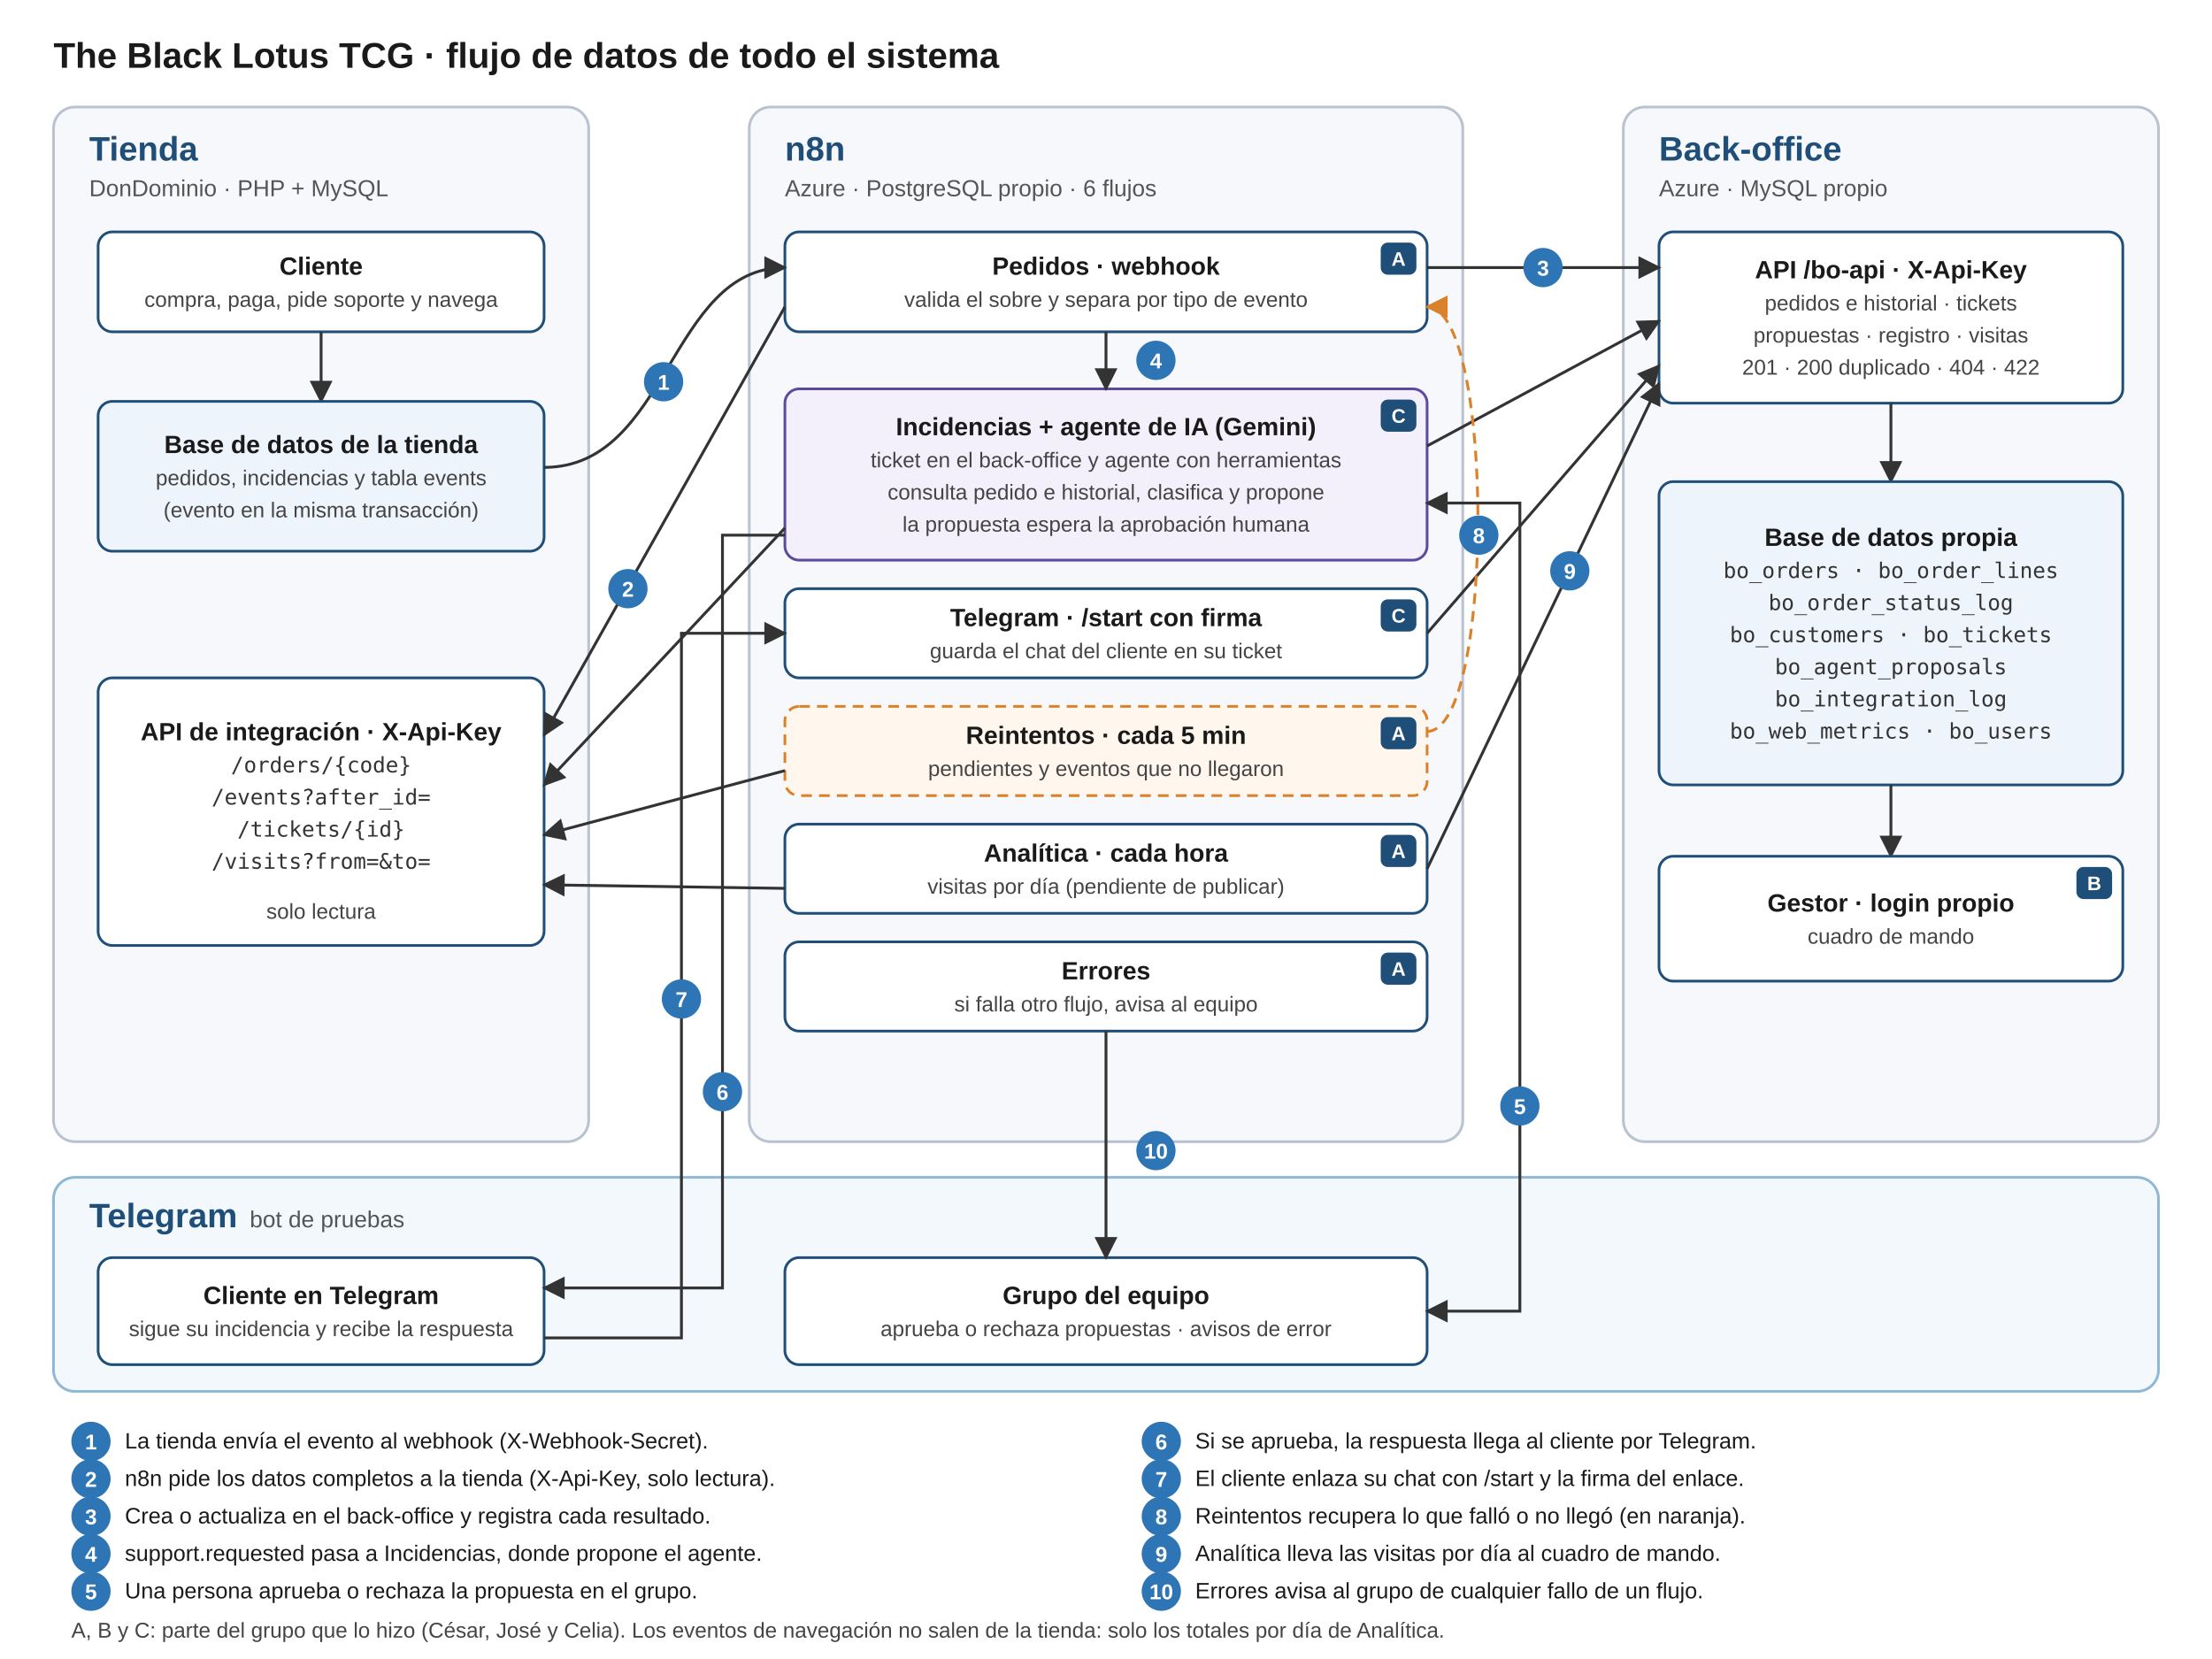
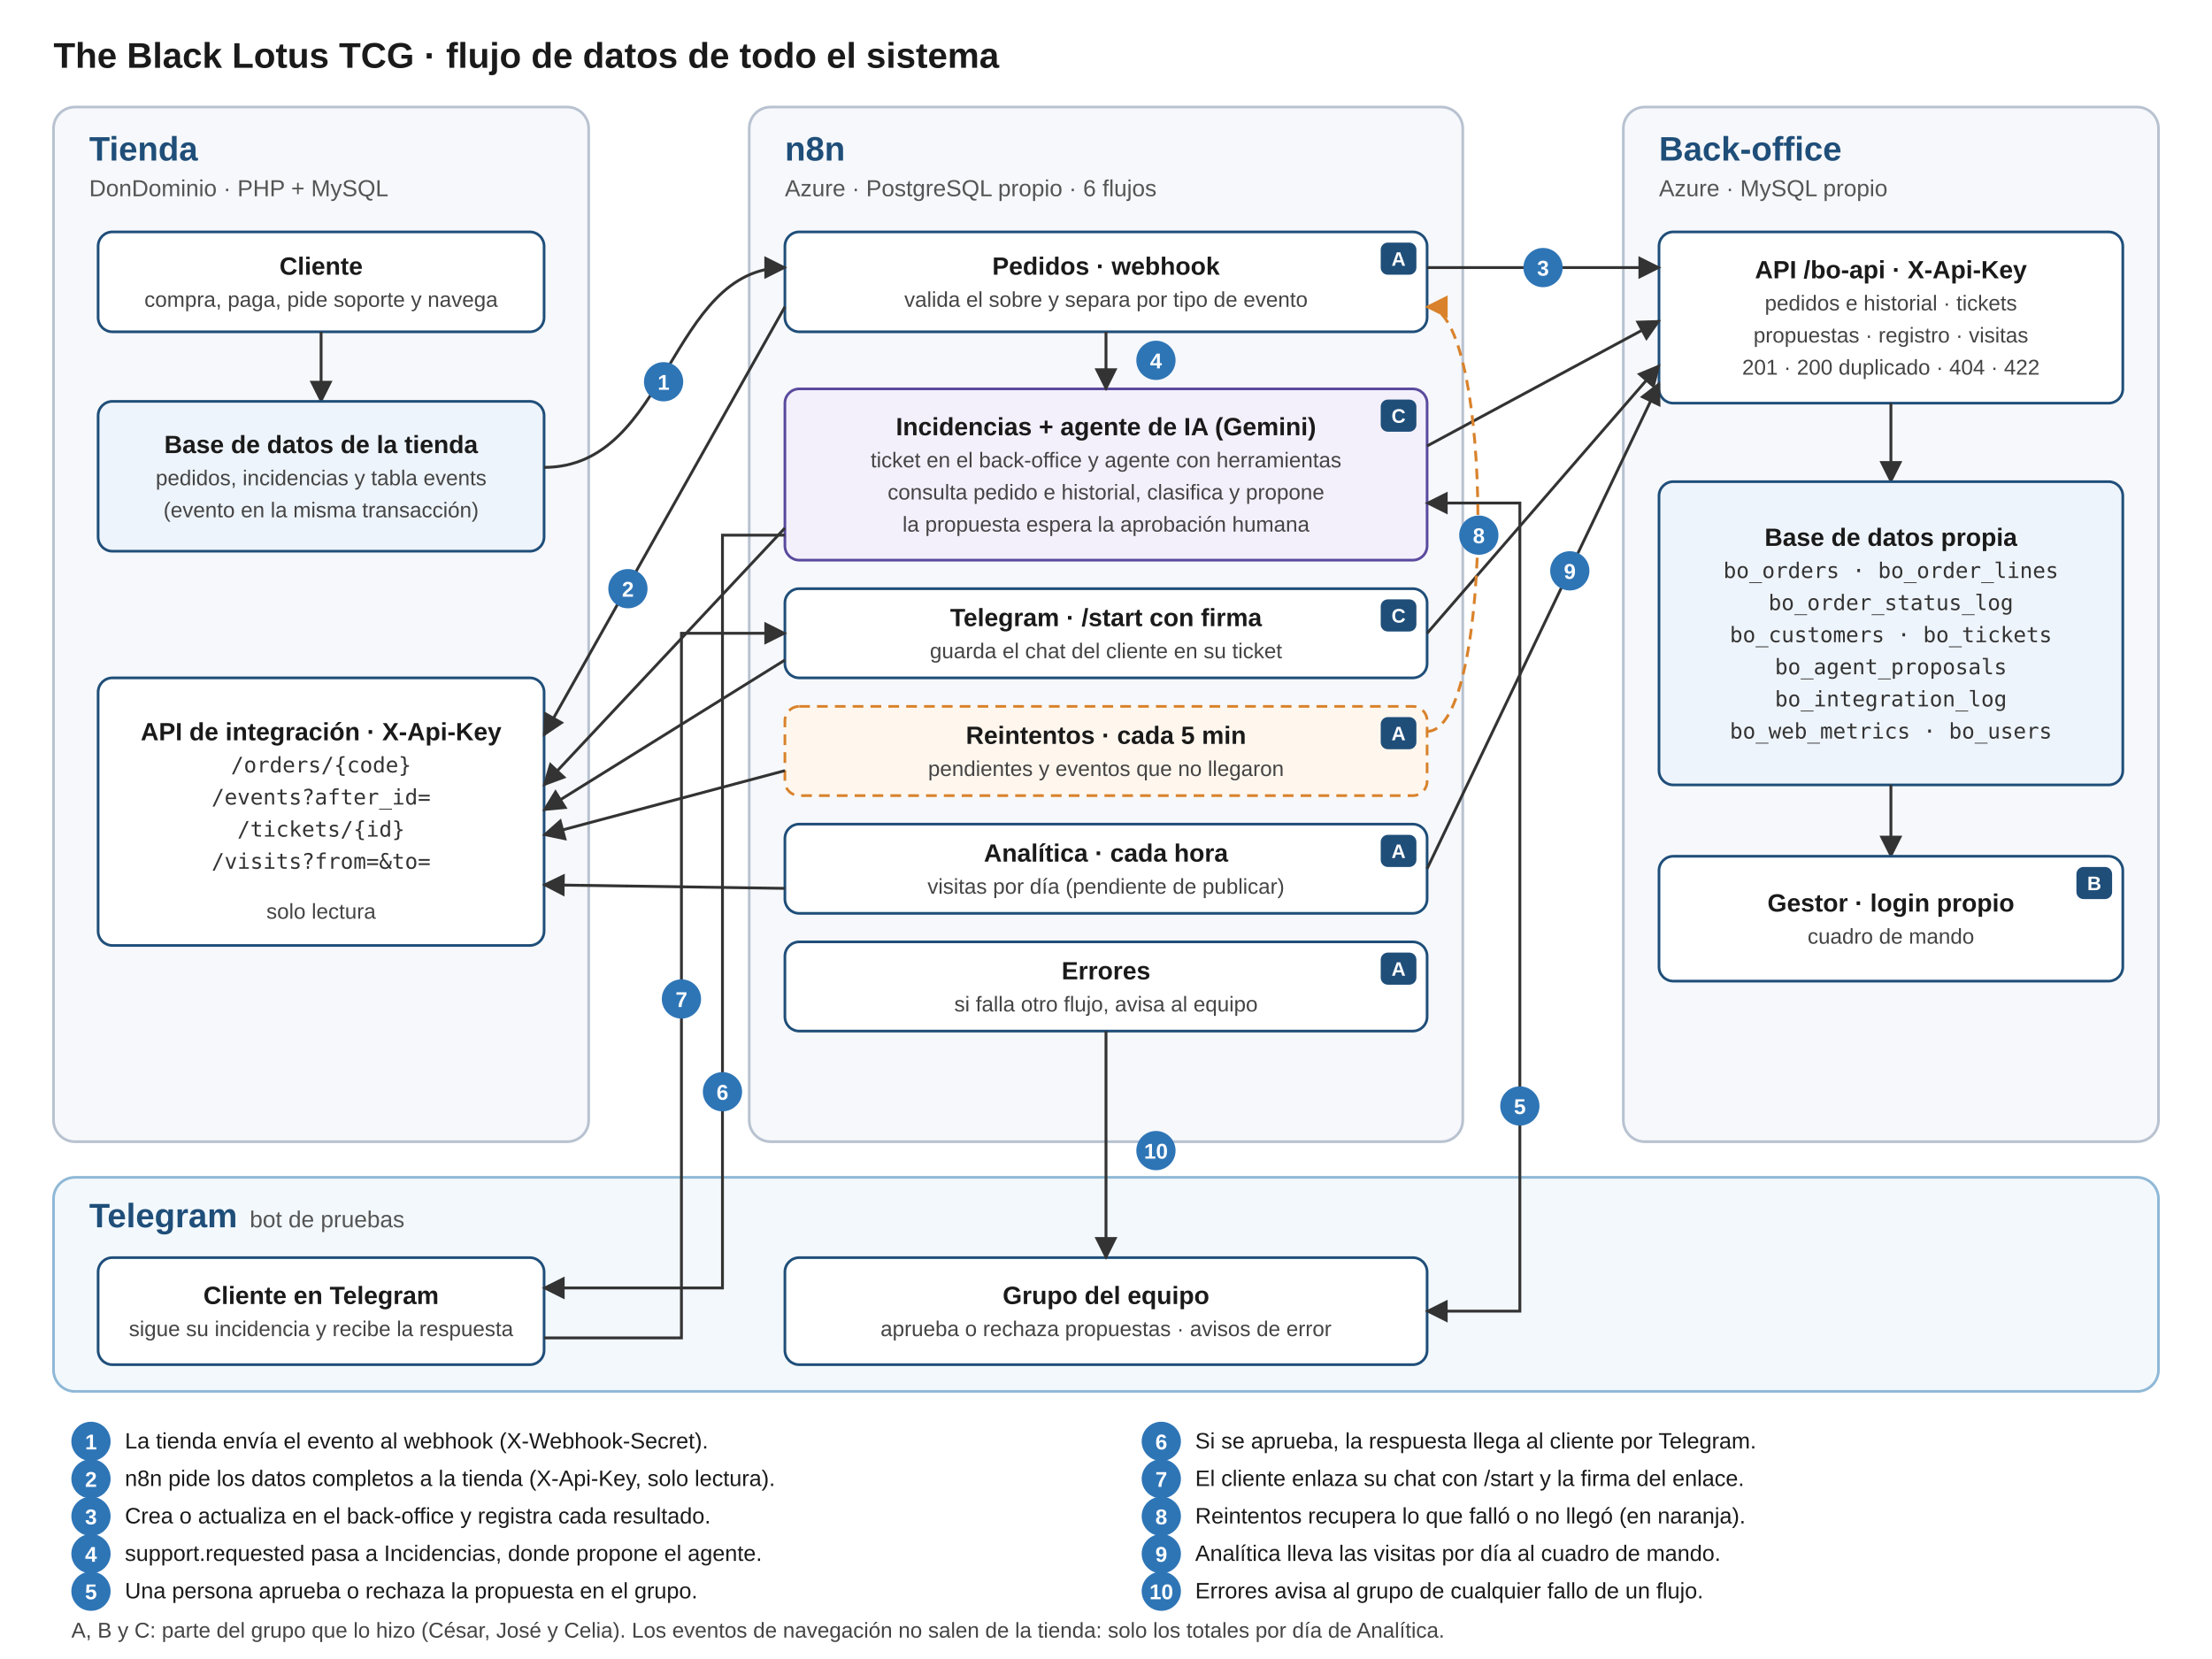
<svg xmlns="http://www.w3.org/2000/svg" width="1240" height="930" viewBox="0 0 1240 930" font-family="Segoe UI, Arial, sans-serif">
  <defs>
    <marker id="f" viewBox="0 0 10 10" refX="9" refY="5" markerWidth="8" markerHeight="8" orient="auto-start-reverse">
      <path d="M0,0 L10,5 L0,10 z" fill="#333" />
    </marker>
    <marker id="fr" viewBox="0 0 10 10" refX="9" refY="5" markerWidth="8" markerHeight="8" orient="auto-start-reverse">
      <path d="M0,0 L10,5 L0,10 z" fill="#d9822b" />
    </marker>
    <style>
.col { fill: #f6f8fb; stroke: #b8c2d0; stroke-width: 1.5; }
.tg { fill: #f2f8fc; stroke: #8fb8d6; stroke-width: 1.5; }
.hd { font-size: 19px; font-weight: 700; fill: #1f4e79; }
.ttl { font-size: 20px; font-weight: 700; fill: #1a1a1a; }
.sub { font-size: 13px; fill: #555; }
.box { fill: #fff; stroke: #1f4e79; stroke-width: 1.5; }
.db { fill: #eef4fb; stroke: #1f4e79; stroke-width: 1.5; }
.ag { fill: #f3f0fb; stroke: #5b4a9e; stroke-width: 1.5; }
.rt { fill: #fff7ee; stroke: #d9822b; stroke-width: 1.5; stroke-dasharray: 6 4; }
.tb { font-size: 14px; font-weight: 700; fill: #1a1a1a; }
.ts { font-size: 12px; fill: #444; }
.code { font-family: Consolas, monospace; font-size: 12px; fill: #333; }
.ln { stroke: #333; stroke-width: 1.6; fill: none; marker-end: url(#f); }
.lr { stroke: #d9822b; stroke-width: 1.6; fill: none; stroke-dasharray: 6 4; marker-end: url(#fr); }
.num { fill: #2e75b6; }
.numt { font-size: 12px; font-weight: 700; fill: #fff; }
.tag { fill: #1f4e79; }
.tagt { font-size: 11px; font-weight: 700; fill: #fff; }
.leg { font-size: 12.5px; fill: #1a1a1a; }
</style>
  </defs>
  <rect width="1240" height="930" fill="#fff" />
  <text class="ttl" x="30" y="38">The Black Lotus TCG · flujo de datos de todo el sistema</text>
  <rect class="col" x="30" y="60" width="300" height="580" rx="12" />
  <text class="hd" x="50" y="90">Tienda</text>
  <text class="sub" x="50" y="110">DonDominio · PHP + MySQL</text>
  <rect class="col" x="420" y="60" width="400" height="580" rx="12" />
  <text class="hd" x="440" y="90">n8n</text>
  <text class="sub" x="440" y="110">Azure · PostgreSQL propio · 6 flujos</text>
  <rect class="col" x="910" y="60" width="300" height="580" rx="12" />
  <text class="hd" x="930" y="90">Back-office</text>
  <text class="sub" x="930" y="110">Azure · MySQL propio</text>
  <rect class="tg" x="30" y="660" width="1180" height="120" rx="12" />
  <text class="hd" x="50" y="688">Telegram</text>
  <text class="sub" x="140" y="688">bot de pruebas</text>
  <rect class="box" x="55" y="130" width="250" height="56" rx="8" />
  <text class="tb" x="180" y="154" text-anchor="middle">Cliente</text>
  <text class="ts" x="180" y="172" text-anchor="middle">compra, paga, pide soporte y navega</text>
  <path class="ln" d="M180,186 V225" />
  <rect class="db" x="55" y="225" width="250" height="84" rx="8" />
  <text class="tb" x="180" y="254" text-anchor="middle">Base de datos de la tienda</text>
  <text class="ts" x="180" y="272" text-anchor="middle">pedidos, incidencias y tabla events</text>
  <text class="ts" x="180" y="290" text-anchor="middle">(evento en la misma transacción)</text>
  <rect class="box" x="55" y="380" width="250" height="150" rx="8" />
  <text class="tb" x="180" y="415" text-anchor="middle">API de integración · X-Api-Key</text>
  <text class="code" x="180" y="433" text-anchor="middle">/orders/{code}</text>
  <text class="code" x="180" y="451" text-anchor="middle">/events?after_id=</text>
  <text class="code" x="180" y="469" text-anchor="middle">/tickets/{id}</text>
  <text class="code" x="180" y="487" text-anchor="middle">/visits?from=&amp;to=</text>
  <text class="code" x="180" y="505" text-anchor="middle" />
  <text class="ts" x="180" y="515" text-anchor="middle">solo lectura</text>
  <rect class="box" x="440" y="130" width="360" height="56" rx="8" />
  <text class="tb" x="620" y="154" text-anchor="middle">Pedidos · webhook</text>
  <text class="ts" x="620" y="172" text-anchor="middle">valida el sobre y separa por tipo de evento</text>
  <rect class="tag" x="774" y="136" width="20" height="18" rx="4" />
  <text class="tagt" x="784" y="149" text-anchor="middle">A</text>
  <rect class="ag" x="440" y="218" width="360" height="96" rx="8" />
  <text class="tb" x="620" y="244" text-anchor="middle">Incidencias + agente de IA (Gemini)</text>
  <text class="ts" x="620" y="262" text-anchor="middle">ticket en el back-office y agente con herramientas</text>
  <text class="ts" x="620" y="280" text-anchor="middle">consulta pedido e historial, clasifica y propone</text>
  <text class="ts" x="620" y="298" text-anchor="middle">la propuesta espera la aprobación humana</text>
  <rect class="tag" x="774" y="224" width="20" height="18" rx="4" />
  <text class="tagt" x="784" y="237" text-anchor="middle">C</text>
  <rect class="box" x="440" y="330" width="360" height="50" rx="8" />
  <text class="tb" x="620" y="351" text-anchor="middle">Telegram · /start con firma</text>
  <text class="ts" x="620" y="369" text-anchor="middle">guarda el chat del cliente en su ticket</text>
  <rect class="tag" x="774" y="336" width="20" height="18" rx="4" />
  <text class="tagt" x="784" y="349" text-anchor="middle">C</text>
  <rect class="rt" x="440" y="396" width="360" height="50" rx="8" />
  <text class="tb" x="620" y="417" text-anchor="middle">Reintentos · cada 5 min</text>
  <text class="ts" x="620" y="435" text-anchor="middle">pendientes y eventos que no llegaron</text>
  <rect class="tag" x="774" y="402" width="20" height="18" rx="4" />
  <text class="tagt" x="784" y="415" text-anchor="middle">A</text>
  <rect class="box" x="440" y="462" width="360" height="50" rx="8" />
  <text class="tb" x="620" y="483" text-anchor="middle">Analítica · cada hora</text>
  <text class="ts" x="620" y="501" text-anchor="middle">visitas por día (pendiente de publicar)</text>
  <rect class="tag" x="774" y="468" width="20" height="18" rx="4" />
  <text class="tagt" x="784" y="481" text-anchor="middle">A</text>
  <rect class="box" x="440" y="528" width="360" height="50" rx="8" />
  <text class="tb" x="620" y="549" text-anchor="middle">Errores</text>
  <text class="ts" x="620" y="567" text-anchor="middle">si falla otro flujo, avisa al equipo</text>
  <rect class="tag" x="774" y="534" width="20" height="18" rx="4" />
  <text class="tagt" x="784" y="547" text-anchor="middle">A</text>
  <rect class="box" x="930" y="130" width="260" height="96" rx="8" />
  <text class="tb" x="1060" y="156" text-anchor="middle">API /bo-api · X-Api-Key</text>
  <text class="ts" x="1060" y="174" text-anchor="middle">pedidos e historial · tickets</text>
  <text class="ts" x="1060" y="192" text-anchor="middle">propuestas · registro · visitas</text>
  <text class="ts" x="1060" y="210" text-anchor="middle">201 · 200 duplicado · 404 · 422</text>
  <path class="ln" d="M1060,226 V270" />
  <rect class="db" x="930" y="270" width="260" height="170" rx="8" />
  <text class="tb" x="1060" y="306" text-anchor="middle">Base de datos propia</text>
  <text class="code" x="1060" y="324" text-anchor="middle">bo_orders · bo_order_lines</text>
  <text class="code" x="1060" y="342" text-anchor="middle">bo_order_status_log</text>
  <text class="code" x="1060" y="360" text-anchor="middle">bo_customers · bo_tickets</text>
  <text class="code" x="1060" y="378" text-anchor="middle">bo_agent_proposals</text>
  <text class="code" x="1060" y="396" text-anchor="middle">bo_integration_log</text>
  <text class="code" x="1060" y="414" text-anchor="middle">bo_web_metrics · bo_users</text>
  <path class="ln" d="M1060,440 V480" />
  <rect class="box" x="930" y="480" width="260" height="70" rx="8" />
  <text class="tb" x="1060" y="511" text-anchor="middle">Gestor · login propio</text>
  <text class="ts" x="1060" y="529" text-anchor="middle">cuadro de mando</text>
  <rect class="tag" x="1164" y="486" width="20" height="18" rx="4" />
  <text class="tagt" x="1174" y="499" text-anchor="middle">B</text>
  <rect class="box" x="55" y="705" width="250" height="60" rx="8" />
  <text class="tb" x="180" y="731" text-anchor="middle">Cliente en Telegram</text>
  <text class="ts" x="180" y="749" text-anchor="middle">sigue su incidencia y recibe la respuesta</text>
  <rect class="box" x="440" y="705" width="360" height="60" rx="8" />
  <text class="tb" x="620" y="731" text-anchor="middle">Grupo del equipo</text>
  <text class="ts" x="620" y="749" text-anchor="middle">aprueba o rechaza propuestas · avisos de error</text>
  <path class="ln" d="M305,262 C375,262 375,150 440,150" />
  <circle class="num" cx="372" cy="214" r="11" />
  <text class="numt" x="372" y="218.5" text-anchor="middle">1</text>
  <path class="ln" d="M440,172 L305,412" />
  <path class="ln" d="M440,296 L305,440" />
  <path class="ln" d="M440,432 L305,468" />
  <path class="ln" d="M440,498 L305,496" />
+   <path class="ln" d="M440,370 L305,454" />
  <circle class="num" cx="352" cy="330" r="11" />
  <text class="numt" x="352" y="334.5" text-anchor="middle">2</text>
  <path class="ln" d="M800,150 L930,150" />
  <path class="ln" d="M800,250 L930,180" />
  <path class="ln" d="M800,355 L930,205" />
  <circle class="num" cx="865" cy="150" r="11" />
  <text class="numt" x="865" y="154.5" text-anchor="middle">3</text>
  <path class="ln" d="M620,186 V218" />
  <circle class="num" cx="648" cy="202" r="11" />
  <text class="numt" x="648" y="206.5" text-anchor="middle">4</text>
  <path class="ln" d="M800,282 H852 V735 H800" marker-start="url(#f)" />
  <circle class="num" cx="852" cy="620" r="11" />
  <text class="numt" x="852" y="624.5" text-anchor="middle">5</text>
  <path class="ln" d="M440,300 H405 V722 H305" />
  <circle class="num" cx="405" cy="612" r="11" />
  <text class="numt" x="405" y="616.5" text-anchor="middle">6</text>
  <path class="ln" d="M305,750 H382 V355 H440" />
  <circle class="num" cx="382" cy="560" r="11" />
  <text class="numt" x="382" y="564.5" text-anchor="middle">7</text>
  <path class="lr" d="M800,410 C838,410 838,172 800,172" />
  <circle class="num" cx="829" cy="300" r="11" />
  <text class="numt" x="829" y="304.5" text-anchor="middle">8</text>
  <path class="ln" d="M800,487 L930,215" />
  <circle class="num" cx="880" cy="320" r="11" />
  <text class="numt" x="880" y="324.5" text-anchor="middle">9</text>
  <path class="ln" d="M620,578 V705" />
  <circle class="num" cx="648" cy="645" r="11" />
  <text class="numt" x="648" y="649.5" text-anchor="middle">10</text>
  <circle class="num" cx="51" cy="808" r="11" />
  <text class="numt" x="51" y="812.5" text-anchor="middle">1</text>
  <text class="leg" x="70" y="812">La tienda envía el evento al webhook (X-Webhook-Secret).</text>
  <circle class="num" cx="51" cy="829" r="11" />
  <text class="numt" x="51" y="833.5" text-anchor="middle">2</text>
  <text class="leg" x="70" y="833">n8n pide los datos completos a la tienda (X-Api-Key, solo lectura).</text>
  <circle class="num" cx="51" cy="850" r="11" />
  <text class="numt" x="51" y="854.5" text-anchor="middle">3</text>
  <text class="leg" x="70" y="854">Crea o actualiza en el back-office y registra cada resultado.</text>
  <circle class="num" cx="51" cy="871" r="11" />
  <text class="numt" x="51" y="875.5" text-anchor="middle">4</text>
  <text class="leg" x="70" y="875">support.requested pasa a Incidencias, donde propone el agente.</text>
  <circle class="num" cx="51" cy="892" r="11" />
  <text class="numt" x="51" y="896.5" text-anchor="middle">5</text>
  <text class="leg" x="70" y="896">Una persona aprueba o rechaza la propuesta en el grupo.</text>
  <circle class="num" cx="651" cy="808" r="11" />
  <text class="numt" x="651" y="812.5" text-anchor="middle">6</text>
  <text class="leg" x="670" y="812">Si se aprueba, la respuesta llega al cliente por Telegram.</text>
  <circle class="num" cx="651" cy="829" r="11" />
  <text class="numt" x="651" y="833.5" text-anchor="middle">7</text>
  <text class="leg" x="670" y="833">El cliente enlaza su chat con /start y la firma del enlace.</text>
  <circle class="num" cx="651" cy="850" r="11" />
  <text class="numt" x="651" y="854.5" text-anchor="middle">8</text>
  <text class="leg" x="670" y="854">Reintentos recupera lo que falló o no llegó (en naranja).</text>
  <circle class="num" cx="651" cy="871" r="11" />
  <text class="numt" x="651" y="875.5" text-anchor="middle">9</text>
  <text class="leg" x="670" y="875">Analítica lleva las visitas por día al cuadro de mando.</text>
  <circle class="num" cx="651" cy="892" r="11" />
  <text class="numt" x="651" y="896.5" text-anchor="middle">10</text>
  <text class="leg" x="670" y="896">Errores avisa al grupo de cualquier fallo de un flujo.</text>
  <text class="ts" x="40" y="918">A, B y C: parte del grupo que lo hizo (César, José y Celia). Los eventos de navegación no salen de la tienda: solo los totales por día de Analítica.</text>
</svg>
